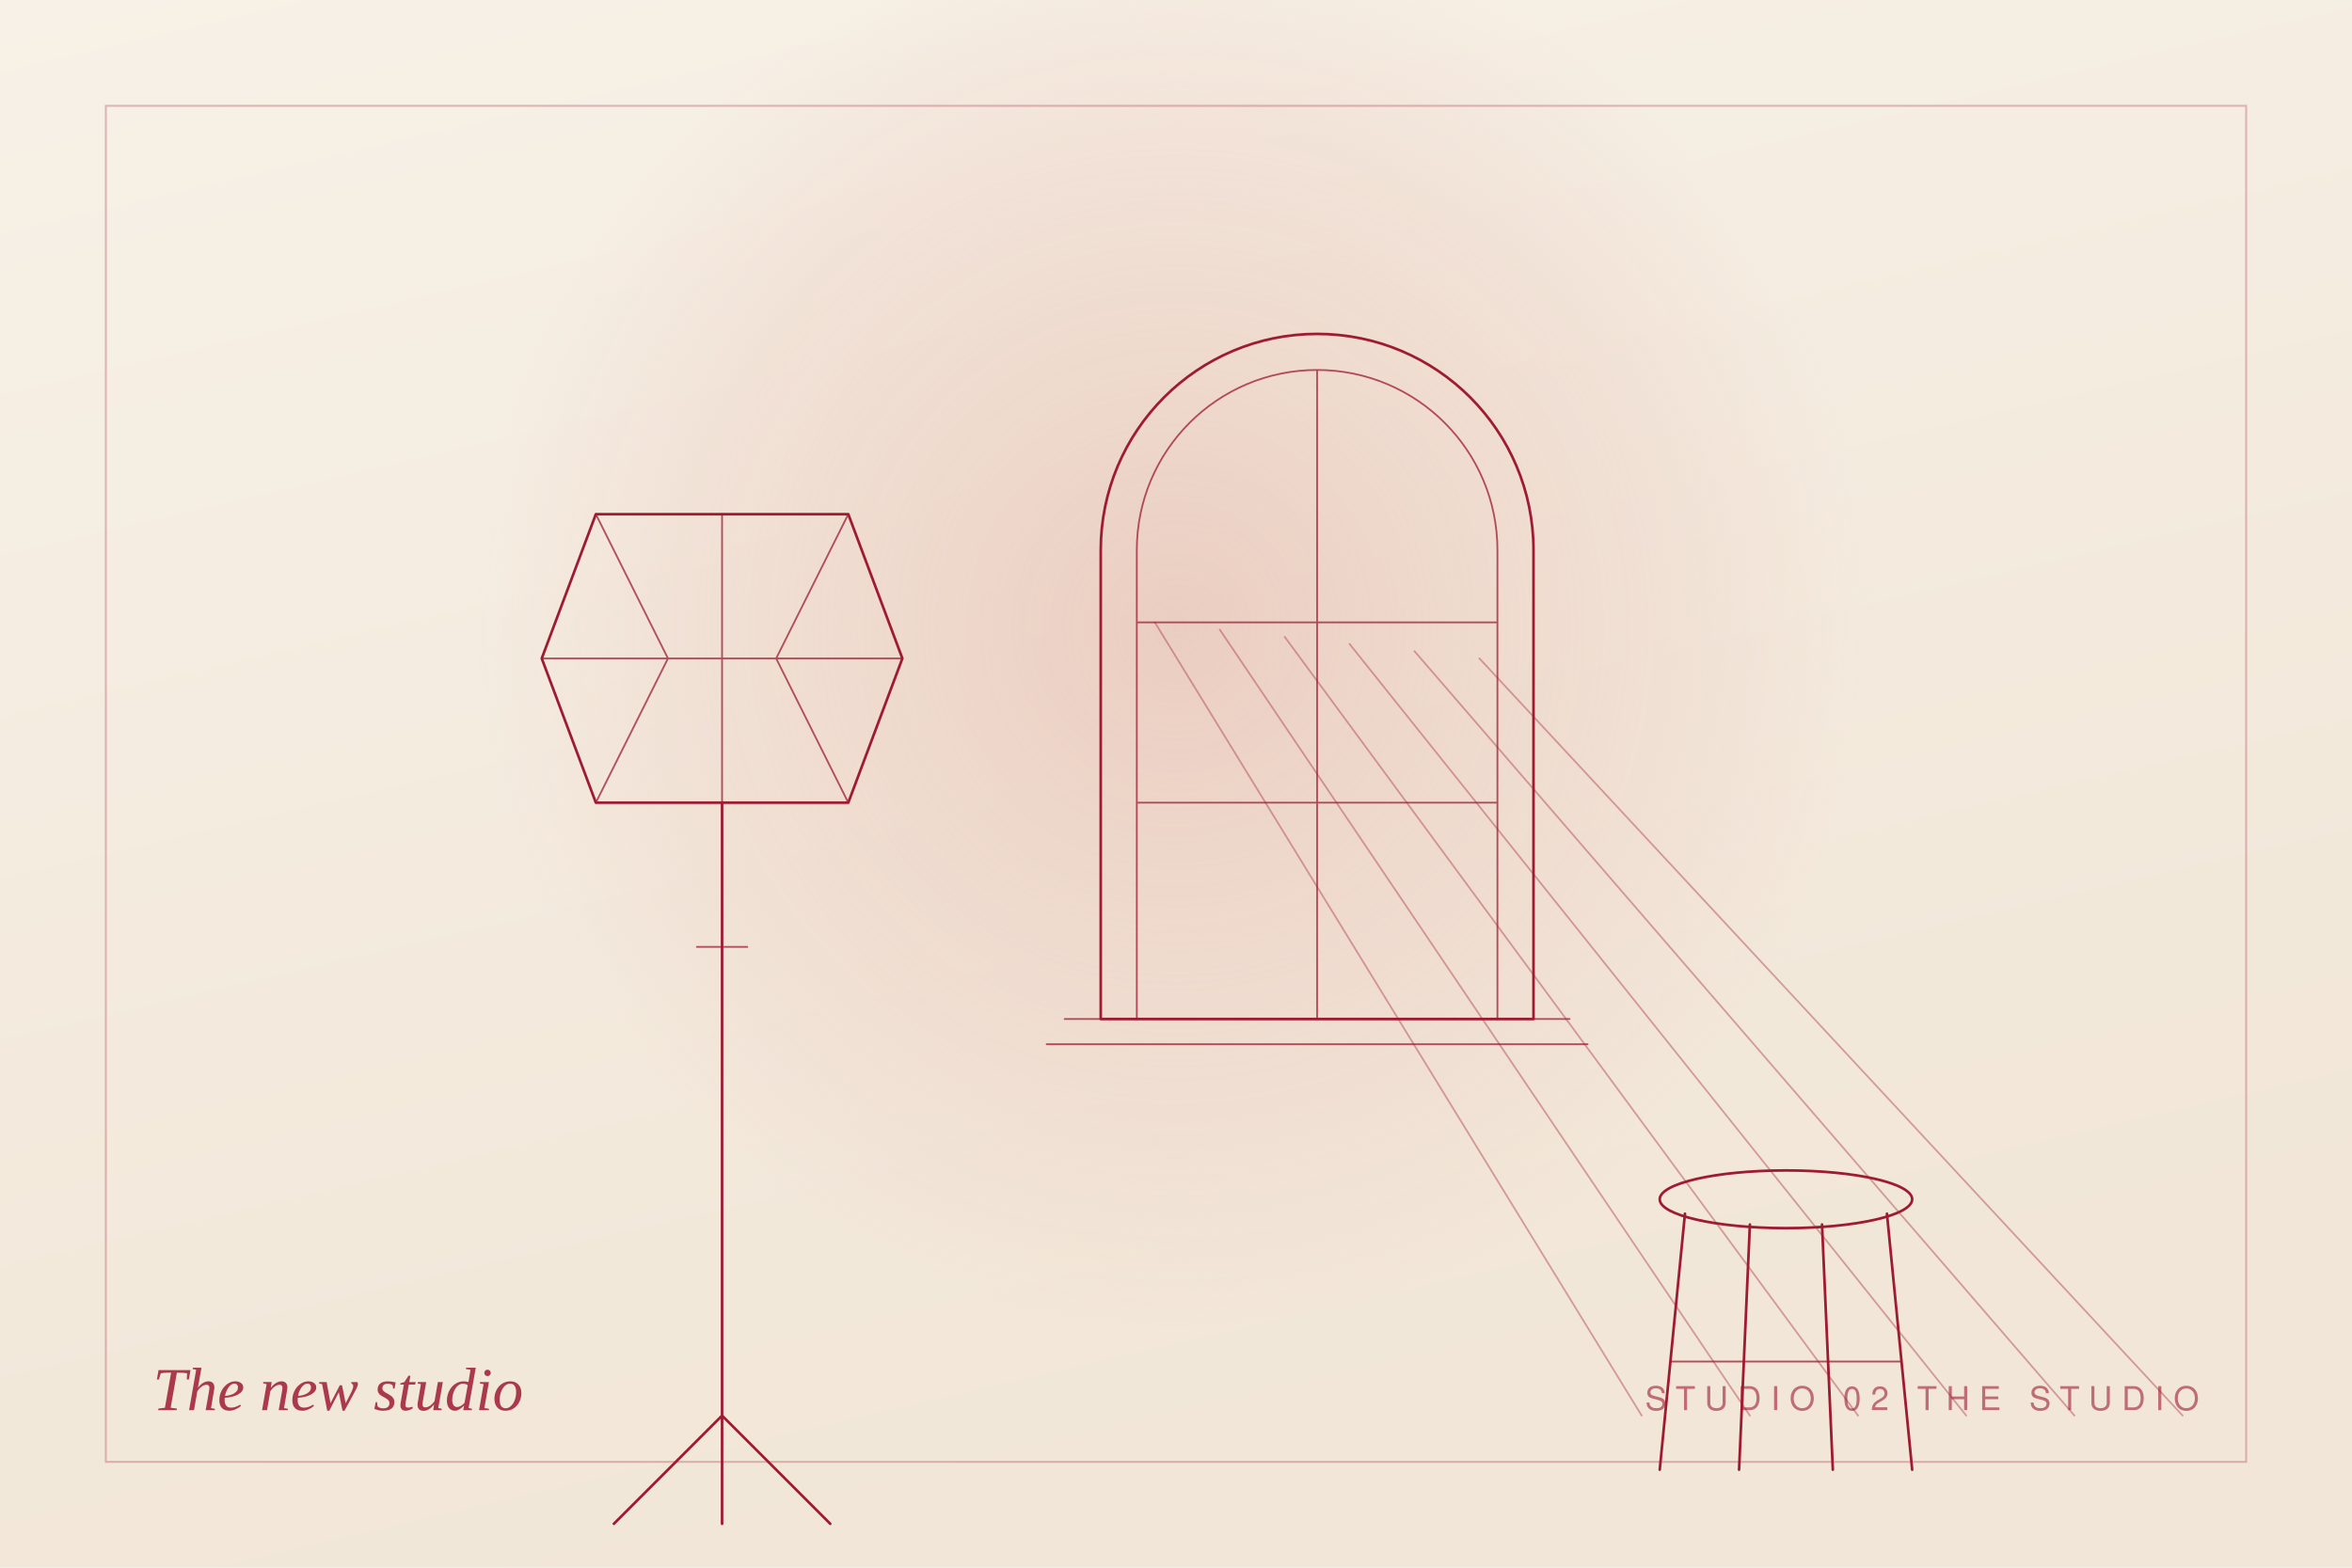
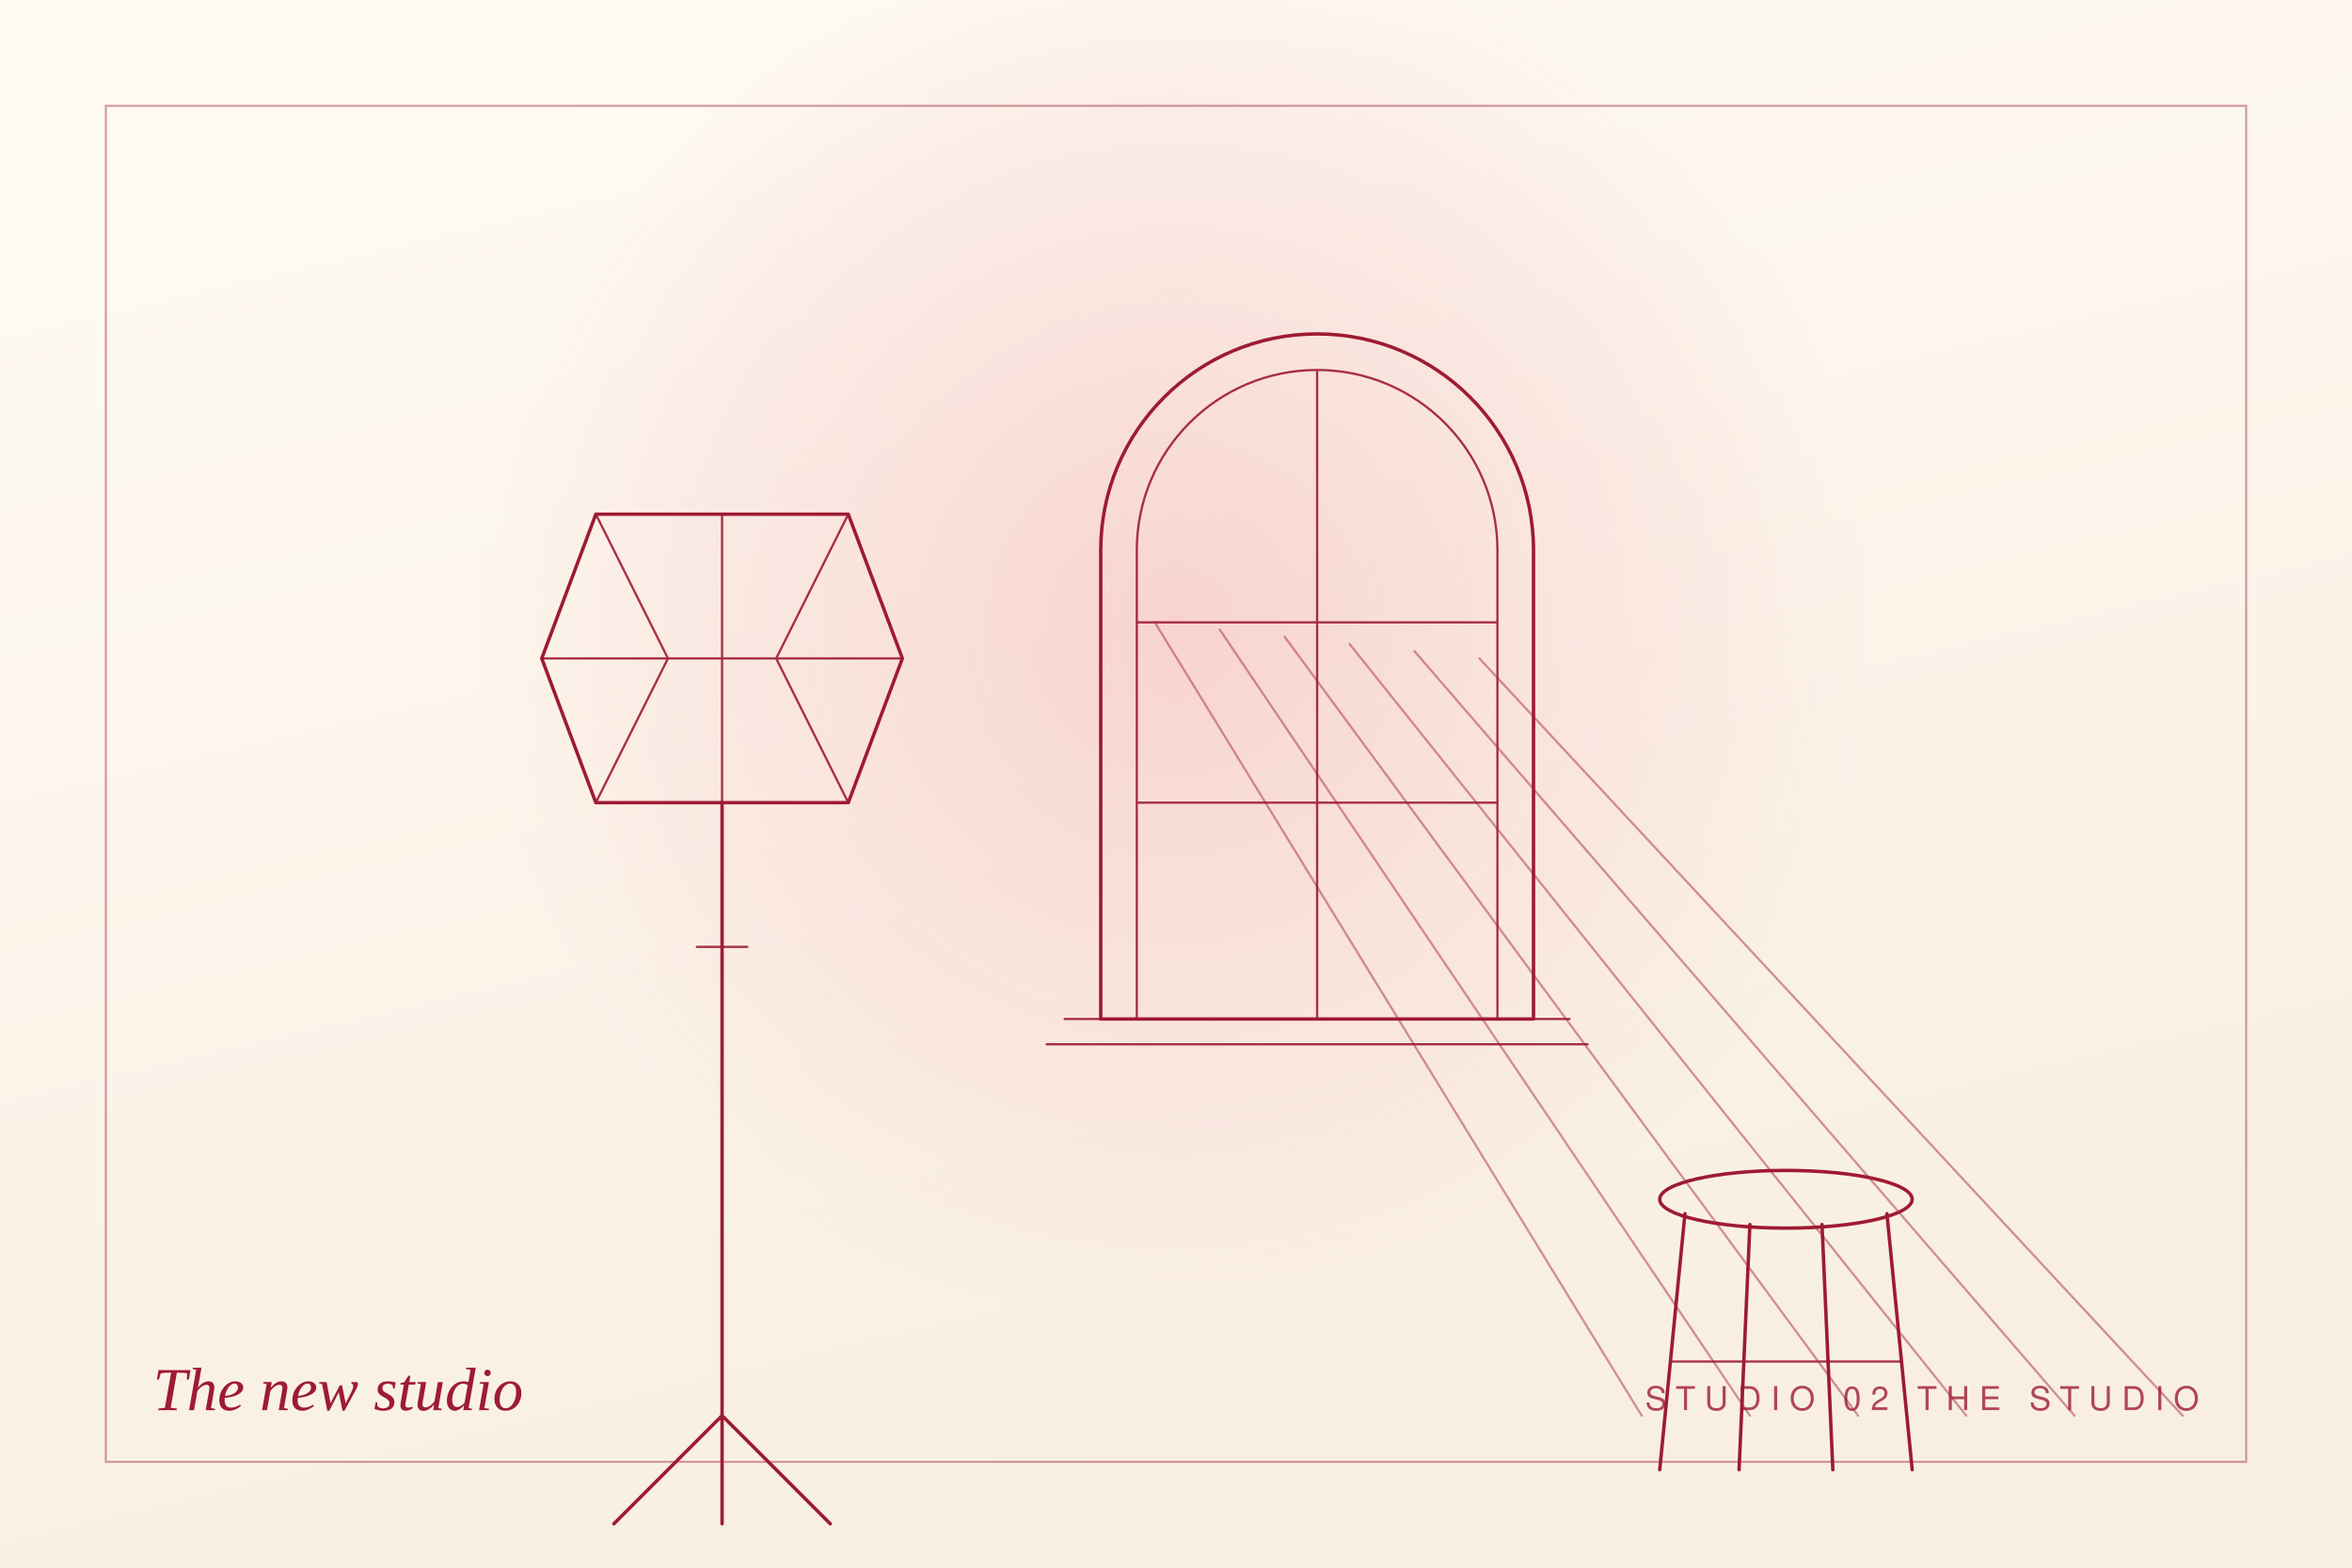
<svg xmlns="http://www.w3.org/2000/svg" viewBox="0 0 1200 800" width="1200" height="800">
  <defs>
    <linearGradient id="bg" x1="0" y1="0" x2=".35" y2="1">
-       <stop offset="0" stop-color="#F7F1E7" />
-       <stop offset="1" stop-color="#F1E6D7" />
+       <stop offset="0" stop-color="#FFFBF4" />
+       <stop offset="1" stop-color="#F8EFE2" />
    </linearGradient>
    <radialGradient id="disc">
-       <stop offset="0" stop-color="#E7C3B6" stop-opacity=".75" />
-       <stop offset=".7" stop-color="#EDD3C8" stop-opacity=".45" />
-       <stop offset="1" stop-color="#EDD3C8" stop-opacity="0" />
+       <stop offset="0" stop-color="#F6C4C2" stop-opacity=".7" />
+       <stop offset=".7" stop-color="#F8D8D5" stop-opacity=".4" />
+       <stop offset="1" stop-color="#F8D8D5" stop-opacity="0" />
    </radialGradient>
    <radialGradient id="glow">
-       <stop offset="0" stop-color="#F2B9A3" stop-opacity=".75" />
-       <stop offset=".5" stop-color="#F3CDBE" stop-opacity=".35" />
-       <stop offset="1" stop-color="#F6E3D8" stop-opacity="0" />
+       <stop offset="0" stop-color="#FFB38F" stop-opacity=".8" />
+       <stop offset=".45" stop-color="#FFD2B8" stop-opacity=".4" />
+       <stop offset="1" stop-color="#FFE9DC" stop-opacity="0" />
    </radialGradient>
    <style>
- .l{fill:none;stroke:#9E1B32;stroke-width:1.35;stroke-linecap:round;stroke-linejoin:round;vector-effect:non-scaling-stroke;animation:draw 2.8s cubic-bezier(.65,0,.25,1) both}
- .t{stroke-width:.9;stroke-opacity:.75}
+ .l{fill:none;stroke:#9E1B32;stroke-width:1.75;stroke-linecap:round;stroke-linejoin:round;vector-effect:non-scaling-stroke;animation:draw 2.8s cubic-bezier(.65,0,.25,1) both}
+ .t{stroke-width:1.15;stroke-opacity:.9}
.f{fill:#9E1B32}
.tx{fill:#9E1B32;font-family:Helvetica,Arial,sans-serif}
.fl{transform-box:fill-box;transform-origin:50% 100%;animation:flick 2.4s ease-in-out infinite alternate}
@keyframes draw{from{stroke-dasharray:1;stroke-dashoffset:1}to{stroke-dasharray:1;stroke-dashoffset:0}}
@keyframes flick{0%{transform:scale(1,1)}35%{transform:scale(.94,1.08)}70%{transform:scale(1.04,.95)}100%{transform:scale(.97,1.05)}}
@media (prefers-reduced-motion:reduce){.l,.fl{animation:none}}
</style>
  </defs>
  <rect width="1200" height="800" fill="url(#bg)" />
  <circle cx="600" cy="320" r="360" fill="url(#disc)" />
  <g transform="translate(672 336) scale(0.92)">
    <path class="l" style="animation-delay:0.15s" pathLength="1" d="M-120,200 L-120,-60 A120,120 0 0,1 120,-60 L120,200 Z" />
    <path class="l t" style="animation-delay:0.18s" pathLength="1" d="M-100,200 L-100,-60 A100,100 0 0,1 100,-60 L100,200 M0,-160 L0,200 M-100,-20 L100,-20 M-100,80 L100,80" />
    <path class="l t" style="animation-delay:0.22s" pathLength="1" d="M-140,200 L140,200 M-150,214 L150,214" />
    <g opacity=".5">
      <path class="l t" style="animation-delay:0.26s" pathLength="1" d="M-90,-20 L180,420 M-54,-16 L240,420 M-18,-12 L300,420 M18,-8 L360,420 M54,-4 L420,420 M90,0 L480,420 " />
    </g>
    <g transform="translate(-330 40) scale(1)">
      <path class="l" style="animation-delay:0.29s" pathLength="1" d="M-70,-120 L70,-120 L100,-40 L70,40 L-70,40 L-100,-40 Z" />
      <path class="l t" style="animation-delay:0.33s" pathLength="1" d="M-100,-40 L100,-40 M0,-120 L0,40 M-70,-120 L-30,-40 L-70,40 M70,-120 L30,-40 L70,40" />
      <path class="l" style="animation-delay:0.36s" pathLength="1" d="M0,40 L0,380 M0,380 L-60,440 M0,380 L60,440 M0,380 L0,440" />
      <path class="l t" style="animation-delay:0.40s" pathLength="1" d="M-14,120 L14,120" />
    </g>
    <g transform="translate(260 300) scale(1)">
      <ellipse class="l" style="animation-delay:0.43s" pathLength="1" cx="0" cy="0" rx="70" ry="16" />
      <path class="l" style="animation-delay:0.47s" pathLength="1" d="M-56,8 L-70,150 M56,8 L70,150 M-20,14 L-26,150 M20,14 L26,150" />
      <path class="l t" style="animation-delay:0.50s" pathLength="1" d="M-64,90 L64,90" />
    </g>
  </g>
-   <rect x="54" y="54" width="1092" height="692" fill="none" stroke="#9E1B32" stroke-opacity=".28" stroke-width="1" vector-effect="non-scaling-stroke" />
+   <rect x="54" y="54" width="1092" height="692" fill="none" stroke="#9E1B32" stroke-opacity=".45" stroke-width="1" vector-effect="non-scaling-stroke" />
  <g fill="#9E1B32" font-family="Georgia, 'Times New Roman', serif">
-     <text x="78" y="719.6" font-size="31.2" font-style="italic" opacity=".85">The new studio</text>
-     <text x="1122" y="719.6" font-size="16.8" letter-spacing="4.8" text-anchor="end" opacity=".6" font-family="Helvetica, Arial, sans-serif">STUDIO 02 THE STUDIO</text>
+     <text x="78" y="719.6" font-size="31.2" font-style="italic">The new studio</text>
+     <text x="1122" y="719.6" font-size="16.8" letter-spacing="4.8" text-anchor="end" opacity=".8" font-family="Helvetica, Arial, sans-serif">STUDIO 02 THE STUDIO</text>
  </g>
</svg>
